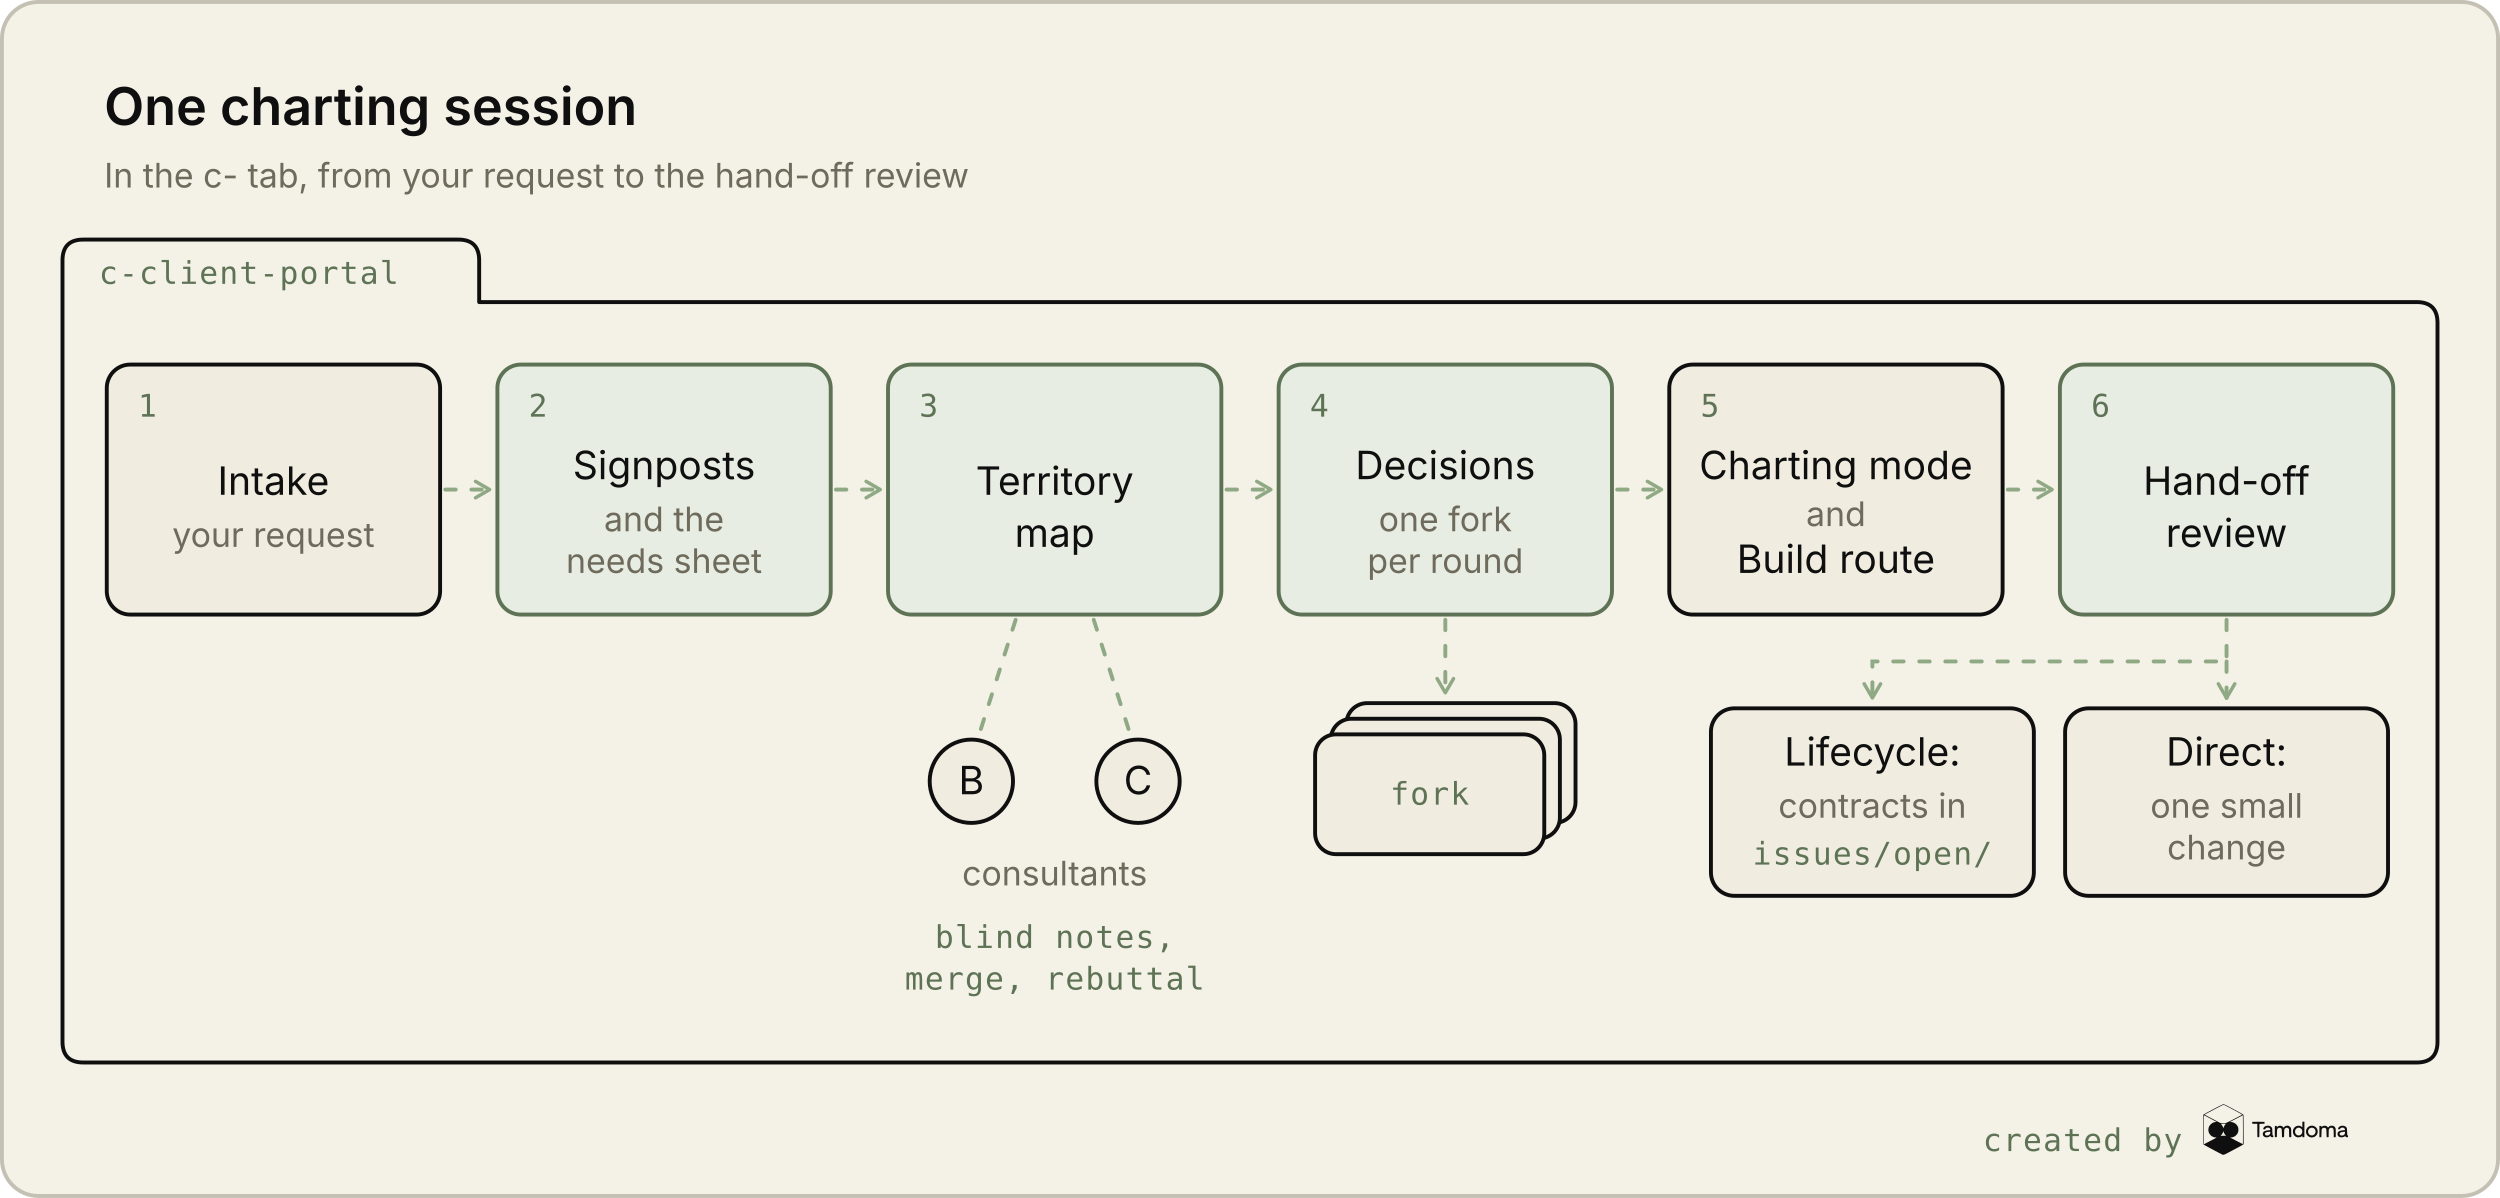
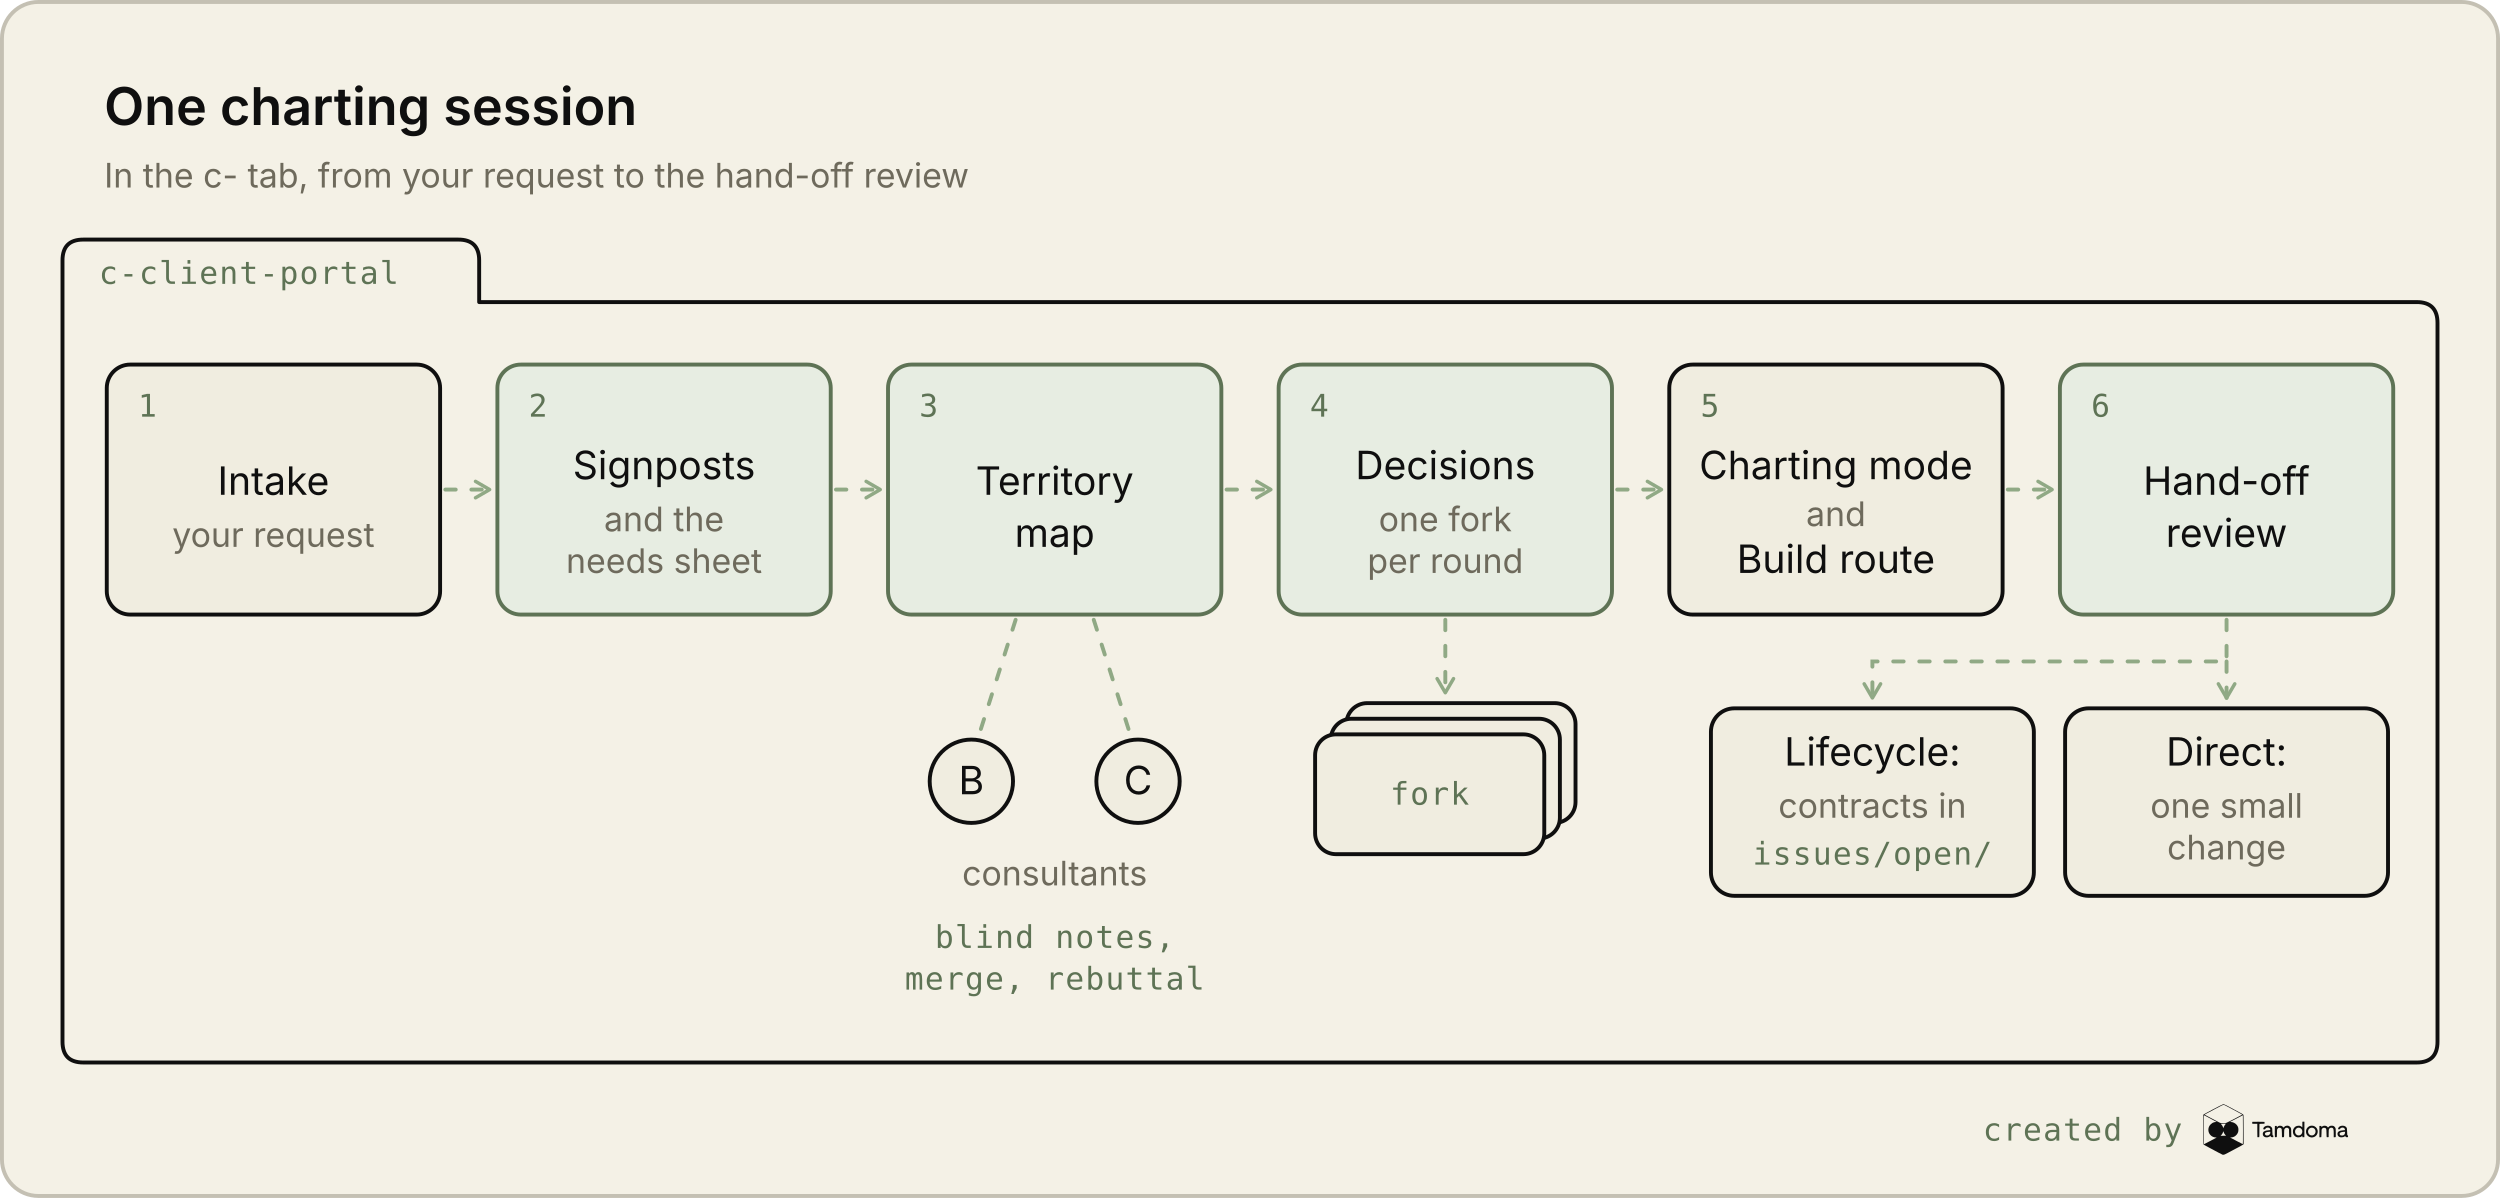
<svg xmlns="http://www.w3.org/2000/svg" viewBox="0 0 960 460" width="960" height="460" role="img" aria-labelledby="t d">
  <style>
    text { font-family: ui-sans-serif, system-ui, -apple-system, "Segoe UI", sans-serif; font-size: 15px; fill: #0f0f0f; }
    .h { font-size: 20px; font-weight: 600; }
    .soft { font-size: 13px; fill: #6e6a5c; }
    .mono { font-family: ui-monospace, SFMono-Regular, Menlo, Consolas, monospace; font-size: 12px; letter-spacing: .04em; fill: #5e7355; }
    .box { fill: #f0ede0; stroke: #0f0f0f; stroke-width: 1.5; stroke-linejoin: round; }
    .key { fill: #e7ede2; stroke: #5e7355; stroke-width: 1.5; stroke-linejoin: round; }
    .link { fill: none; stroke: #90a985; stroke-width: 1.5; stroke-linecap: round; stroke-dasharray: 4 6; }
    .line { fill: none; stroke: #0f0f0f; stroke-width: 1.5; stroke-linecap: round; stroke-linejoin: round; }
    .frame { fill: #f4f1e6; }
    .arrow { marker-end: url(#arrow); }
  </style>
  <defs>
    <marker id="arrow" viewBox="0 0 10 10" refX="8" refY="5" markerWidth="9" markerHeight="9" markerUnits="userSpaceOnUse" orient="auto">
      <path d="M2 1.5 L8 5 L2 8.5" fill="none" stroke="#90a985" stroke-width="1.5" stroke-linecap="round" stroke-linejoin="round" />
    </marker>
  </defs>
  <rect x="0.75" y="0.75" width="958.5" height="458.5" rx="14" fill="#f4f1e6" stroke="#c4c0b3" stroke-width="1.5" />
  <text class="h" x="40" y="48">One charting session</text>
  <text class="soft" x="40" y="72">In the c- tab, from your request to the hand-off review</text>
  <path class="box frame" d="M24 124 V100 Q24 92 32 92 H176 Q184 92 184 100 V116 H928 Q936 116 936 124 V400 Q936 408 928 408 H32 Q24 408 24 400 Z" />
  <text class="mono" x="38" y="109">c-client-portal</text>
  <rect class="box" x="41" y="140" width="128" height="96" rx="9" />
  <text class="mono" x="53" y="160">1</text>
  <text x="105" y="190" text-anchor="middle">Intake</text>
  <text class="soft" x="105" y="210" text-anchor="middle">your request</text>
  <rect class="key" x="191" y="140" width="128" height="96" rx="9" />
  <text class="mono" x="203" y="160">2</text>
  <text x="255" y="184" text-anchor="middle">Signposts</text>
  <text class="soft" x="255" y="204" text-anchor="middle">and the</text>
  <text class="soft" x="255" y="220" text-anchor="middle">needs sheet</text>
  <rect class="key" x="341" y="140" width="128" height="96" rx="9" />
  <text class="mono" x="353" y="160">3</text>
  <text x="405" y="190" text-anchor="middle">Territory</text>
  <text x="405" y="210" text-anchor="middle">map</text>
  <rect class="key" x="491" y="140" width="128" height="96" rx="9" />
  <text class="mono" x="503" y="160">4</text>
  <text x="555" y="184" text-anchor="middle">Decisions</text>
  <text class="soft" x="555" y="204" text-anchor="middle">one fork</text>
  <text class="soft" x="555" y="220" text-anchor="middle">per round</text>
  <rect class="box" x="641" y="140" width="128" height="96" rx="9" />
  <text class="mono" x="653" y="160">5</text>
  <text x="705" y="184" text-anchor="middle">Charting mode</text>
  <text class="soft" x="705" y="202" text-anchor="middle">and</text>
  <text x="705" y="220" text-anchor="middle">Build route</text>
  <rect class="key" x="791" y="140" width="128" height="96" rx="9" />
  <text class="mono" x="803" y="160">6</text>
  <text x="855" y="190" text-anchor="middle">Hand-off</text>
  <text x="855" y="210" text-anchor="middle">review</text>
  <path class="link arrow" d="M171 188 H188" />
  <path class="link arrow" d="M321 188 H338" />
  <path class="link arrow" d="M471 188 H488" />
  <path class="link arrow" d="M621 188 H638" />
  <path class="link arrow" d="M771 188 H788" />
  <path class="link" d="M390 238 L376 282" />
  <path class="link" d="M420 238 L434 282" />
  <circle class="box" cx="373" cy="300" r="16" />
  <text x="373" y="305" text-anchor="middle">B</text>
  <circle class="box" cx="437" cy="300" r="16" />
  <text x="437" y="305" text-anchor="middle">C</text>
  <text class="soft" x="405" y="340" text-anchor="middle">consultants</text>
  <text class="mono" x="405" y="364" text-anchor="middle">blind notes,</text>
  <text class="mono" x="405" y="380" text-anchor="middle">merge, rebuttal</text>
  <path class="link arrow" d="M555 238 V266" />
  <rect class="box" x="517" y="270" width="88" height="46" rx="8" />
  <rect class="box" x="511" y="276" width="88" height="46" rx="8" />
  <rect class="box" x="505" y="282" width="88" height="46" rx="8" />
  <text class="mono" x="549" y="309" text-anchor="middle">fork</text>
  <path class="link arrow" d="M855 238 V254 H719 V268" />
  <path class="link arrow" d="M855 254 V268" />
  <rect class="box" x="657" y="272" width="124" height="72" rx="9" />
  <text x="719" y="294" text-anchor="middle">Lifecycle:</text>
  <text class="soft" x="719" y="314" text-anchor="middle">contracts in</text>
  <text class="mono" x="719" y="332" text-anchor="middle">issues/open/</text>
  <rect class="box" x="793" y="272" width="124" height="72" rx="9" />
  <text x="855" y="294" text-anchor="middle">Direct:</text>
  <text class="soft" x="855" y="314" text-anchor="middle">one small</text>
  <text class="soft" x="855" y="330" text-anchor="middle">change</text>
-   <text class="mono" x="838" y="442" text-anchor="end">created by</text>
-   <g transform="translate(846 424) scale(0.05)" fill="#0f0f0f">
-     <path d="M149.9 388.4 c-1.4 -0.3 -15.6 -7.5 -31.5 -16 -15.9 -8.5 -48.3 -25.9 -72 -38.5 -32.8 -17.5 -43.4 -23.6 -44.3 -25.5 -0.8 -1.8 -1.1 -33.3 -1.1 -114.5 l0 -112 2.2 -2.2 c4.5 -4.5 140.8 -76.3 147.8 -77.9 7.7 -1.8 13.6 -0.1 29.1 8.2 36.6 19.6 104.7 56.1 114.8 61.4 6.6 3.5 12.3 7.3 13.5 8.9 2.1 2.8 2.1 3.2 2.4 114.7 l0.2 111.9 -2.7 3 c-1.6 1.8 -12 7.8 -24.8 14.4 -12.1 6.3 -27.6 14.5 -34.5 18.2 -6.9 3.7 -16.5 8.9 -21.5 11.5 -4.9 2.6 -21.5 11.4 -36.8 19.5 -23.9 12.6 -28.5 14.7 -33 15 -2.8 0.2 -6.4 0.1 -7.8 -0.1z m-84.6 -111.4 l38.8 -20.5 -7 -0.6 c-14.6 -1.4 -23.8 -4.7 -33.8 -12.3 -23.8 -18 -30.1 -50.9 -14.8 -77.2 4.3 -7.4 15.9 -18.3 24 -22.6 8.8 -4.5 13.9 -6 24 -6.7 l8 -0.6 -30 -15.9 c-16.5 -8.7 -38.1 -20.3 -48.1 -25.7 -10 -5.5 -18.8 -9.9 -19.8 -9.9 -1.5 0 -1.6 8.5 -1.6 109.9 0 60.5 0.3 110.7 0.6 111.5 0.7 1.8 -4 4.2 59.7 -29.4z m240.7 -81 c0 -61 -0.3 -111 -0.7 -111 -0.4 0 -11.7 5.8 -25.2 12.9 -13.6 7 -35.7 18.6 -49.4 25.7 l-24.7 12.9 8.2 0.6 c9.8 0.7 15.2 2.1 23.2 6 16.1 8 28 21.8 32 37.4 2.5 9.6 2.1 24.7 -0.9 34.4 -4.4 13.7 -15.7 27 -29.4 34.4 -5.8 3.2 -14.2 5.5 -24 6.5 l-7.4 0.7 17.9 9.4 c9.9 5.2 28.3 14.9 40.9 21.6 29.4 15.7 36.7 19.4 38.3 19.5 0.9 0 1.2 -22.8 1.2 -111z m-147.5 46.5 l18 0 -5.6 -5.7 c-6.4 -6.6 -10.3 -13.4 -13.4 -22.9 l-2.1 -6.7 -2.3 7.4 c-2.6 8.3 -7.9 17.1 -14.8 24.5 l-4.6 4.9 3.4 -0.7 c1.9 -0.5 11.5 -0.8 21.4 -0.8z m-1 -63.2 c2.5 -8.6 8.3 -18.9 13.6 -24.4 l4.8 -4.9 -4.2 0.7 c-2.3 0.5 -11.2 0.8 -19.8 0.8 l-15.7 -0.1 4.2 4.7 c5.6 6.2 11.3 16.2 13.4 23.1 0.9 3.2 1.8 5.8 1.9 5.8 0.1 0 0.9 -2.6 1.8 -5.7z m20 -35.7 c4.4 -1.5 24.4 -11.2 44.5 -21.6 36.5 -18.8 78 -40.6 78.7 -41.4 0.6 -0.6 -27 -15.7 -75.2 -41.1 -6 -3.2 -21.6 -11.5 -34.5 -18.5 -12.9 -7 -25 -13.2 -26.7 -13.9 -2 -0.8 -5.7 -1.2 -9.1 -0.9 -5.3 0.4 -10.5 2.9 -63.7 31 -71.6 37.7 -80.9 42.8 -79.8 43.8 1.5 1.5 98.4 52.7 112.3 59.4 11.5 5.6 16.8 6.6 33 6.2 10.5 -0.2 13.8 -0.7 20.5 -3z" />
-     <path d="M827 254.9 c-17 -2.8 -32.2 -16.7 -35.9 -33 -1.3 -5.6 -1.3 -17.2 0 -22.8 3.6 -15.6 18 -29.7 33.7 -33 15.4 -3.2 29.8 0.7 41 11.2 9.5 9 14.2 20.1 14.2 33.2 0 22.2 -16 40.9 -38.1 44.4 -7.2 1.2 -7.3 1.2 -14.9 0z m18.6 -16.8 c15.9 -7.2 22.5 -26.7 14.3 -42.6 -2.7 -5.2 -5.5 -8.1 -10.5 -11.1 -12.9 -7.6 -30 -3.7 -38.3 8.6 -10.1 15 -4.7 36.5 11.1 44.4 6.5 3.3 17.1 3.6 23.4 0.7z" />
-     <path d="M478.7 253.9 c-9.2 -2.2 -17.2 -9.1 -19.5 -16.8 -1.8 -5.7 -1.4 -14 0.7 -18.7 4.8 -10.5 17.8 -16 42.6 -17.9 4.4 -0.3 9.3 -0.9 10.8 -1.2 2.8 -0.5 2.9 -0.6 2.2 -5.1 -1.4 -9.1 -8 -14.3 -18.5 -14.3 -3.3 0 -6.9 0.3 -8.2 0.6 -3.7 1.2 -8.7 5.4 -11.4 9.6 -2.3 3.7 -2.7 3.9 -7.7 3.9 -7.2 0 -8.1 -0.8 -7.5 -6.3 1.9 -16.9 28.7 -27.5 50.3 -20 6.3 2.2 15.5 11.1 17.4 16.8 1 2.8 1.6 11.2 1.8 28.5 0.3 14.9 0.9 25 1.5 25.7 0.6 0.7 2.1 1.3 3.4 1.3 2.3 0 2.4 0.3 2.4 6.4 l0 6.4 -4 0.7 c-8.5 1.4 -15 -1.5 -17.2 -7.6 l-1 -2.9 -4.5 4 c-7.7 6.8 -21.9 9.7 -33.6 6.9z m23.8 -14.8 c5 -2.2 12 -10 12.9 -14.2 0.3 -1.7 0.6 -5.3 0.6 -8 l0 -4.9 -5.7 0 c-8.2 0 -22.3 2.5 -27.6 4.8 -5.5 2.4 -8 5.9 -8 11.3 0 4.9 2.6 8.7 7.4 11.1 4.6 2.4 15.1 2.4 20.4 -0.1z" />
-     <path d="M719 253.2 c-7.4 -2.5 -9.5 -3.7 -14.8 -8.5 -10.2 -9.5 -14.4 -19.2 -14.6 -33.7 0 -7.5 0.4 -10.9 2.2 -16.2 6.4 -18.4 21.8 -29.3 41.7 -29.3 7.7 0 9.9 0.4 15 2.8 3.3 1.6 7.7 4.4 9.8 6.5 l3.7 3.6 0 -21.6 0 -21.6 5 -0.7 c2.7 -0.4 6.3 -0.4 8 0 l3 0.7 -0.2 59.1 -0.3 59.2 -7.5 0 -7.5 0 -0.3 -5.8 -0.3 -5.9 -4.5 4.2 c-6.9 6.4 -12.2 8.3 -23.4 8.7 -7.2 0.2 -10.9 -0.1 -15 -1.5z m26.7 -15.8 c12.8 -6.1 19.2 -22 14.9 -36.8 -4.6 -15.6 -23.9 -24.5 -38.1 -17.6 -6.2 3 -13.1 11 -15 17.3 -3.2 10.9 -0.9 23.6 5.6 30.5 9.4 10 20.6 12.2 32.6 6.6z" />
-     <path d="M1052.7 254 c-13 -3.3 -20.8 -12.9 -20.9 -25.5 -0.1 -17.1 14.1 -25.8 45.2 -28 13.2 -0.9 13.2 -0.9 12.4 -5.3 -0.9 -5.3 -4.1 -10.6 -7.7 -12.7 -9.8 -5.8 -25.8 -2.2 -30.1 6.9 -1.7 3.6 -1.7 3.6 -8.2 3.6 -7.7 0 -8.3 -0.8 -5.9 -8 3.2 -9.7 11.3 -16 23.9 -18.7 13.9 -3 29.1 0.9 36.6 9.3 6.9 8 7.4 10.2 8 37.7 0.5 26.1 0.6 26.6 5.3 26.7 1.4 0 1.7 1 1.7 6.4 0 7.2 -0.4 7.6 -9 7.6 -5.9 0 -9 -1.7 -11.6 -6.3 l-2 -3.7 -2.4 2.5 c-4.6 4.9 -12.6 7.8 -22.5 8.1 -4.9 0.2 -10.7 -0.1 -12.8 -0.6z m27 -16.6 c6.3 -3.9 9.1 -9 9.9 -18.2 l0.7 -7.2 -3.9 0 c-6.3 0 -20.5 1.9 -26.3 3.6 -11.2 3.2 -15.5 12.2 -9.4 19.5 4.1 4.8 7.6 6 16.5 5.6 6.4 -0.3 8.5 -0.9 12.5 -3.3z" />
-     <path d="M416.7 253.3 c-0.4 -0.3 -0.7 -23.5 -0.7 -51.5 l0 -50.8 -15.7 0 c-8.7 0 -17.5 -0.3 -19.5 -0.6 l-3.8 -0.7 0 -6.7 c0 -5.3 0.4 -6.9 1.6 -7.4 2.4 -0.9 90.7 -0.7 92.2 0.3 0.9 0.5 1.2 2.7 1 7.2 l-0.3 6.4 -4 0.7 c-2.2 0.4 -10.8 0.7 -19.2 0.7 -13.5 0.1 -15.2 0.3 -15.7 1.9 -0.3 0.9 -0.5 23.7 -0.5 50.6 0.1 39.6 -0.2 49 -1.3 49.7 -1.5 1 -13.2 1.2 -14.1 0.2z" />
-     <path d="M551.4 252.8 c-1.1 -1.8 -1.6 -56.9 -0.7 -72.3 l0.8 -13 7.3 -0.3 7.2 -0.3 0 5.7 0 5.6 4 -4 c6.3 -6.6 11.1 -8.6 20.5 -8.6 11.2 0 17.4 3 24.3 11.8 l2.3 2.9 4.7 -5 c6 -6.4 12.5 -9.4 21.1 -10.1 10.7 -0.7 17.3 1.7 24.2 8.7 9 9.1 9.2 10.1 9.7 47.2 l0.4 31.6 -3.2 0.7 c-4.6 0.9 -10.3 0.7 -12 -0.4 -1.3 -0.8 -1.6 -5.8 -2 -31.3 l-0.5 -30.4 -2.8 -3.6 c-3.7 -4.9 -8 -7 -14.3 -6.9 -6 0 -9.6 1.7 -14.1 6.4 -5.8 6 -6.3 9.1 -6.3 37.9 0 30.4 0.4 29.1 -9.9 28.7 l-6.6 -0.3 -0.5 -30 c-0.5 -32.9 -0.6 -33.5 -7 -38.8 -5.7 -4.8 -16.4 -4.9 -22.5 -0.3 -1.9 1.5 -4.5 4.6 -5.8 6.9 -2.1 4 -2.2 5.6 -2.7 32.5 -0.4 23.7 -0.7 28.4 -2 29.2 -2.2 1.4 -12.7 1.2 -13.6 -0.2z" />
-     <path d="M893 210.5 l0 -43.5 7.5 0 c7.1 0 7.5 0.1 8.1 2.5 0.3 1.4 0.3 3.7 -0.1 5.3 -0.6 2.7 -0.6 2.7 3.2 -1 6.1 -5.9 12.4 -8.3 21.8 -8.2 11.4 0.1 19.4 4.4 24.4 13.1 0.9 1.6 1.5 1.3 5.8 -3.4 7.1 -7.6 12.5 -9.8 24.3 -9.8 8.3 0.1 10.1 0.4 14.6 2.7 6.2 3.3 11.7 9.3 14 15.7 1.5 3.9 1.8 9.2 2.2 36.5 0.3 25.7 0.1 32.1 -1 32.7 -0.7 0.5 -4.3 0.9 -8 0.9 l-6.8 0 0 -24.2 c-0.1 -36.5 -1.5 -43.4 -10 -47.5 -7.6 -3.7 -19.3 -0.9 -24 5.7 -4.4 6.2 -5 10.7 -5 38.5 l0 26.2 -3.7 0.7 c-5.1 0.8 -9.5 0.7 -11 -0.2 -0.9 -0.6 -1.4 -8.7 -1.8 -29.7 -0.6 -26.4 -0.8 -29.4 -2.6 -33.2 -3.3 -6.8 -7 -8.8 -16 -8.8 -6.7 0 -8 0.3 -11.2 2.8 -2.1 1.6 -4.7 4.7 -6 7 -2.1 4 -2.2 5.4 -2.5 32.7 -0.3 20.5 -0.7 28.7 -1.5 29.2 -0.7 0.4 -4.2 0.8 -7.9 0.8 l-6.8 0 0 -43.5z" />
+   <g transform="translate(838 438)">
+     <text x="0" y="0" text-anchor="end" style="font-family: ui-monospace, SFMono-Regular, Menlo, Consolas, monospace; font-size: 12px; letter-spacing: .04em; fill: #5e7355;">created by</text>
+     <g transform="translate(8 -14) scale(0.05)" fill="#0f0f0f">
+       <path d="M149.9 388.4 c-1.4 -0.3 -15.6 -7.5 -31.5 -16 -15.9 -8.5 -48.3 -25.9 -72 -38.5 -32.8 -17.5 -43.4 -23.6 -44.3 -25.5 -0.8 -1.8 -1.1 -33.3 -1.1 -114.5 l0 -112 2.2 -2.2 c4.5 -4.5 140.8 -76.3 147.8 -77.9 7.7 -1.8 13.6 -0.1 29.1 8.2 36.6 19.6 104.7 56.1 114.8 61.4 6.6 3.5 12.3 7.3 13.5 8.9 2.1 2.8 2.1 3.2 2.4 114.7 l0.2 111.9 -2.7 3 c-1.6 1.8 -12 7.8 -24.8 14.4 -12.1 6.3 -27.6 14.5 -34.5 18.2 -6.9 3.7 -16.5 8.9 -21.5 11.5 -4.9 2.6 -21.5 11.4 -36.8 19.5 -23.9 12.6 -28.5 14.7 -33 15 -2.8 0.2 -6.4 0.1 -7.8 -0.1z m-84.6 -111.4 l38.8 -20.5 -7 -0.6 c-14.6 -1.4 -23.8 -4.7 -33.8 -12.3 -23.8 -18 -30.1 -50.9 -14.8 -77.2 4.3 -7.4 15.9 -18.3 24 -22.6 8.8 -4.5 13.9 -6 24 -6.7 l8 -0.6 -30 -15.9 c-16.5 -8.7 -38.1 -20.3 -48.1 -25.7 -10 -5.5 -18.8 -9.9 -19.8 -9.9 -1.5 0 -1.6 8.5 -1.6 109.9 0 60.5 0.3 110.7 0.6 111.5 0.7 1.8 -4 4.2 59.7 -29.4z m240.7 -81 c0 -61 -0.3 -111 -0.7 -111 -0.4 0 -11.7 5.8 -25.2 12.9 -13.6 7 -35.7 18.6 -49.4 25.7 l-24.7 12.9 8.2 0.6 c9.8 0.7 15.2 2.1 23.2 6 16.1 8 28 21.8 32 37.4 2.5 9.6 2.1 24.7 -0.9 34.4 -4.4 13.7 -15.7 27 -29.4 34.4 -5.8 3.2 -14.2 5.5 -24 6.5 l-7.4 0.7 17.9 9.4 c9.9 5.2 28.3 14.9 40.9 21.6 29.4 15.7 36.7 19.4 38.3 19.5 0.9 0 1.2 -22.8 1.2 -111z m-147.5 46.5 l18 0 -5.6 -5.7 c-6.4 -6.6 -10.3 -13.4 -13.4 -22.9 l-2.1 -6.7 -2.3 7.4 c-2.6 8.3 -7.9 17.1 -14.8 24.5 l-4.6 4.9 3.4 -0.7 c1.9 -0.5 11.5 -0.8 21.4 -0.8z m-1 -63.2 c2.5 -8.6 8.3 -18.9 13.6 -24.4 l4.8 -4.9 -4.2 0.7 c-2.3 0.5 -11.2 0.8 -19.8 0.8 l-15.7 -0.1 4.2 4.7 c5.6 6.2 11.3 16.2 13.4 23.1 0.9 3.2 1.8 5.8 1.9 5.8 0.1 0 0.9 -2.6 1.8 -5.7z m20 -35.7 c4.4 -1.5 24.4 -11.2 44.5 -21.6 36.5 -18.8 78 -40.6 78.7 -41.4 0.6 -0.6 -27 -15.7 -75.2 -41.1 -6 -3.2 -21.6 -11.5 -34.5 -18.5 -12.9 -7 -25 -13.2 -26.7 -13.9 -2 -0.8 -5.7 -1.2 -9.1 -0.9 -5.3 0.4 -10.5 2.9 -63.7 31 -71.6 37.7 -80.9 42.8 -79.8 43.8 1.5 1.5 98.4 52.7 112.3 59.4 11.5 5.6 16.8 6.6 33 6.2 10.5 -0.2 13.8 -0.7 20.5 -3z" />
+       <path d="M827 254.9 c-17 -2.8 -32.2 -16.7 -35.9 -33 -1.3 -5.6 -1.3 -17.2 0 -22.8 3.6 -15.6 18 -29.7 33.7 -33 15.4 -3.2 29.8 0.7 41 11.2 9.5 9 14.2 20.1 14.2 33.2 0 22.2 -16 40.9 -38.1 44.4 -7.2 1.2 -7.3 1.2 -14.9 0z m18.6 -16.8 c15.9 -7.2 22.5 -26.7 14.3 -42.6 -2.7 -5.2 -5.5 -8.1 -10.5 -11.1 -12.9 -7.6 -30 -3.7 -38.3 8.6 -10.1 15 -4.7 36.5 11.1 44.4 6.5 3.3 17.1 3.6 23.4 0.7z" />
+       <path d="M478.7 253.9 c-9.2 -2.2 -17.2 -9.1 -19.5 -16.8 -1.8 -5.7 -1.4 -14 0.7 -18.7 4.8 -10.5 17.8 -16 42.6 -17.9 4.4 -0.3 9.3 -0.9 10.8 -1.2 2.8 -0.5 2.9 -0.6 2.2 -5.1 -1.4 -9.1 -8 -14.3 -18.5 -14.3 -3.3 0 -6.9 0.3 -8.2 0.6 -3.7 1.2 -8.7 5.4 -11.4 9.6 -2.3 3.7 -2.7 3.9 -7.7 3.9 -7.2 0 -8.1 -0.8 -7.5 -6.3 1.9 -16.9 28.7 -27.5 50.3 -20 6.3 2.2 15.5 11.1 17.4 16.8 1 2.8 1.6 11.2 1.8 28.5 0.3 14.9 0.9 25 1.5 25.7 0.6 0.7 2.1 1.3 3.4 1.3 2.3 0 2.4 0.3 2.4 6.4 l0 6.4 -4 0.7 c-8.5 1.4 -15 -1.5 -17.2 -7.6 l-1 -2.9 -4.5 4 c-7.7 6.8 -21.9 9.7 -33.6 6.9z m23.8 -14.8 c5 -2.2 12 -10 12.9 -14.2 0.3 -1.7 0.6 -5.3 0.6 -8 l0 -4.9 -5.7 0 c-8.2 0 -22.3 2.5 -27.6 4.8 -5.5 2.4 -8 5.9 -8 11.3 0 4.9 2.6 8.7 7.4 11.1 4.6 2.4 15.1 2.4 20.4 -0.1z" />
+       <path d="M719 253.2 c-7.4 -2.5 -9.5 -3.7 -14.8 -8.5 -10.2 -9.5 -14.4 -19.2 -14.6 -33.7 0 -7.5 0.4 -10.9 2.2 -16.2 6.4 -18.4 21.8 -29.3 41.7 -29.3 7.7 0 9.9 0.4 15 2.8 3.3 1.6 7.7 4.4 9.8 6.5 l3.7 3.6 0 -21.6 0 -21.6 5 -0.7 c2.7 -0.4 6.3 -0.4 8 0 l3 0.7 -0.2 59.1 -0.3 59.2 -7.5 0 -7.5 0 -0.3 -5.8 -0.3 -5.9 -4.5 4.2 c-6.9 6.4 -12.2 8.3 -23.4 8.7 -7.2 0.2 -10.9 -0.1 -15 -1.5z m26.7 -15.8 c12.8 -6.1 19.2 -22 14.9 -36.8 -4.6 -15.6 -23.9 -24.5 -38.1 -17.6 -6.2 3 -13.1 11 -15 17.3 -3.2 10.9 -0.9 23.6 5.6 30.5 9.4 10 20.6 12.2 32.6 6.6z" />
+       <path d="M1052.7 254 c-13 -3.3 -20.8 -12.9 -20.9 -25.5 -0.1 -17.1 14.1 -25.8 45.2 -28 13.2 -0.9 13.2 -0.9 12.4 -5.3 -0.9 -5.3 -4.1 -10.6 -7.7 -12.7 -9.8 -5.8 -25.8 -2.2 -30.1 6.9 -1.7 3.6 -1.7 3.6 -8.2 3.6 -7.7 0 -8.3 -0.8 -5.9 -8 3.2 -9.7 11.3 -16 23.9 -18.7 13.9 -3 29.1 0.9 36.6 9.3 6.9 8 7.4 10.2 8 37.7 0.5 26.1 0.6 26.6 5.3 26.7 1.4 0 1.7 1 1.7 6.4 0 7.2 -0.4 7.6 -9 7.6 -5.9 0 -9 -1.7 -11.6 -6.3 l-2 -3.7 -2.4 2.5 c-4.6 4.9 -12.6 7.8 -22.5 8.1 -4.9 0.2 -10.7 -0.1 -12.8 -0.6z m27 -16.6 c6.3 -3.9 9.1 -9 9.9 -18.2 l0.7 -7.2 -3.9 0 c-6.3 0 -20.5 1.9 -26.3 3.6 -11.2 3.2 -15.5 12.2 -9.4 19.5 4.1 4.8 7.6 6 16.5 5.6 6.4 -0.3 8.5 -0.9 12.5 -3.3z" />
+       <path d="M416.7 253.3 c-0.4 -0.3 -0.7 -23.5 -0.7 -51.5 l0 -50.8 -15.7 0 c-8.7 0 -17.5 -0.3 -19.5 -0.6 l-3.8 -0.7 0 -6.7 c0 -5.3 0.4 -6.9 1.6 -7.4 2.4 -0.9 90.7 -0.7 92.2 0.3 0.9 0.5 1.2 2.7 1 7.2 l-0.3 6.4 -4 0.7 c-2.2 0.4 -10.8 0.7 -19.2 0.7 -13.5 0.1 -15.2 0.3 -15.7 1.9 -0.3 0.9 -0.5 23.7 -0.5 50.6 0.1 39.6 -0.2 49 -1.3 49.7 -1.5 1 -13.2 1.2 -14.1 0.2z" />
+       <path d="M551.4 252.8 c-1.1 -1.8 -1.6 -56.9 -0.7 -72.3 l0.8 -13 7.3 -0.3 7.2 -0.3 0 5.7 0 5.6 4 -4 c6.3 -6.6 11.1 -8.6 20.5 -8.6 11.2 0 17.4 3 24.3 11.8 l2.3 2.9 4.7 -5 c6 -6.4 12.5 -9.4 21.1 -10.1 10.7 -0.7 17.3 1.7 24.2 8.7 9 9.1 9.2 10.1 9.7 47.2 l0.4 31.6 -3.2 0.7 c-4.6 0.9 -10.3 0.7 -12 -0.4 -1.3 -0.8 -1.6 -5.8 -2 -31.3 l-0.5 -30.4 -2.8 -3.6 c-3.7 -4.9 -8 -7 -14.3 -6.9 -6 0 -9.6 1.7 -14.1 6.4 -5.8 6 -6.3 9.1 -6.3 37.9 0 30.4 0.4 29.1 -9.9 28.7 l-6.6 -0.3 -0.5 -30 c-0.5 -32.9 -0.6 -33.5 -7 -38.8 -5.7 -4.8 -16.4 -4.9 -22.5 -0.3 -1.9 1.5 -4.5 4.6 -5.8 6.9 -2.1 4 -2.2 5.6 -2.7 32.5 -0.4 23.7 -0.7 28.4 -2 29.2 -2.2 1.4 -12.7 1.2 -13.6 -0.2z" />
+       <path d="M893 210.5 l0 -43.5 7.5 0 c7.1 0 7.5 0.1 8.1 2.5 0.3 1.4 0.3 3.7 -0.1 5.3 -0.6 2.7 -0.6 2.7 3.2 -1 6.1 -5.9 12.4 -8.3 21.8 -8.2 11.4 0.1 19.4 4.4 24.4 13.1 0.9 1.6 1.5 1.3 5.8 -3.4 7.1 -7.6 12.5 -9.8 24.3 -9.8 8.3 0.1 10.1 0.4 14.6 2.7 6.2 3.3 11.7 9.3 14 15.7 1.5 3.9 1.8 9.2 2.2 36.5 0.3 25.7 0.1 32.1 -1 32.7 -0.7 0.5 -4.3 0.9 -8 0.9 l-6.8 0 0 -24.2 c-0.1 -36.5 -1.5 -43.4 -10 -47.5 -7.6 -3.7 -19.3 -0.9 -24 5.7 -4.4 6.2 -5 10.7 -5 38.5 l0 26.2 -3.7 0.7 c-5.1 0.8 -9.5 0.7 -11 -0.2 -0.9 -0.6 -1.4 -8.7 -1.8 -29.7 -0.6 -26.4 -0.8 -29.4 -2.6 -33.2 -3.3 -6.8 -7 -8.8 -16 -8.8 -6.7 0 -8 0.3 -11.2 2.8 -2.1 1.6 -4.7 4.7 -6 7 -2.1 4 -2.2 5.4 -2.5 32.7 -0.3 20.5 -0.7 28.7 -1.5 29.2 -0.7 0.4 -4.2 0.8 -7.9 0.8 l-6.8 0 0 -43.5z" />
+     </g>
  </g>
</svg>
